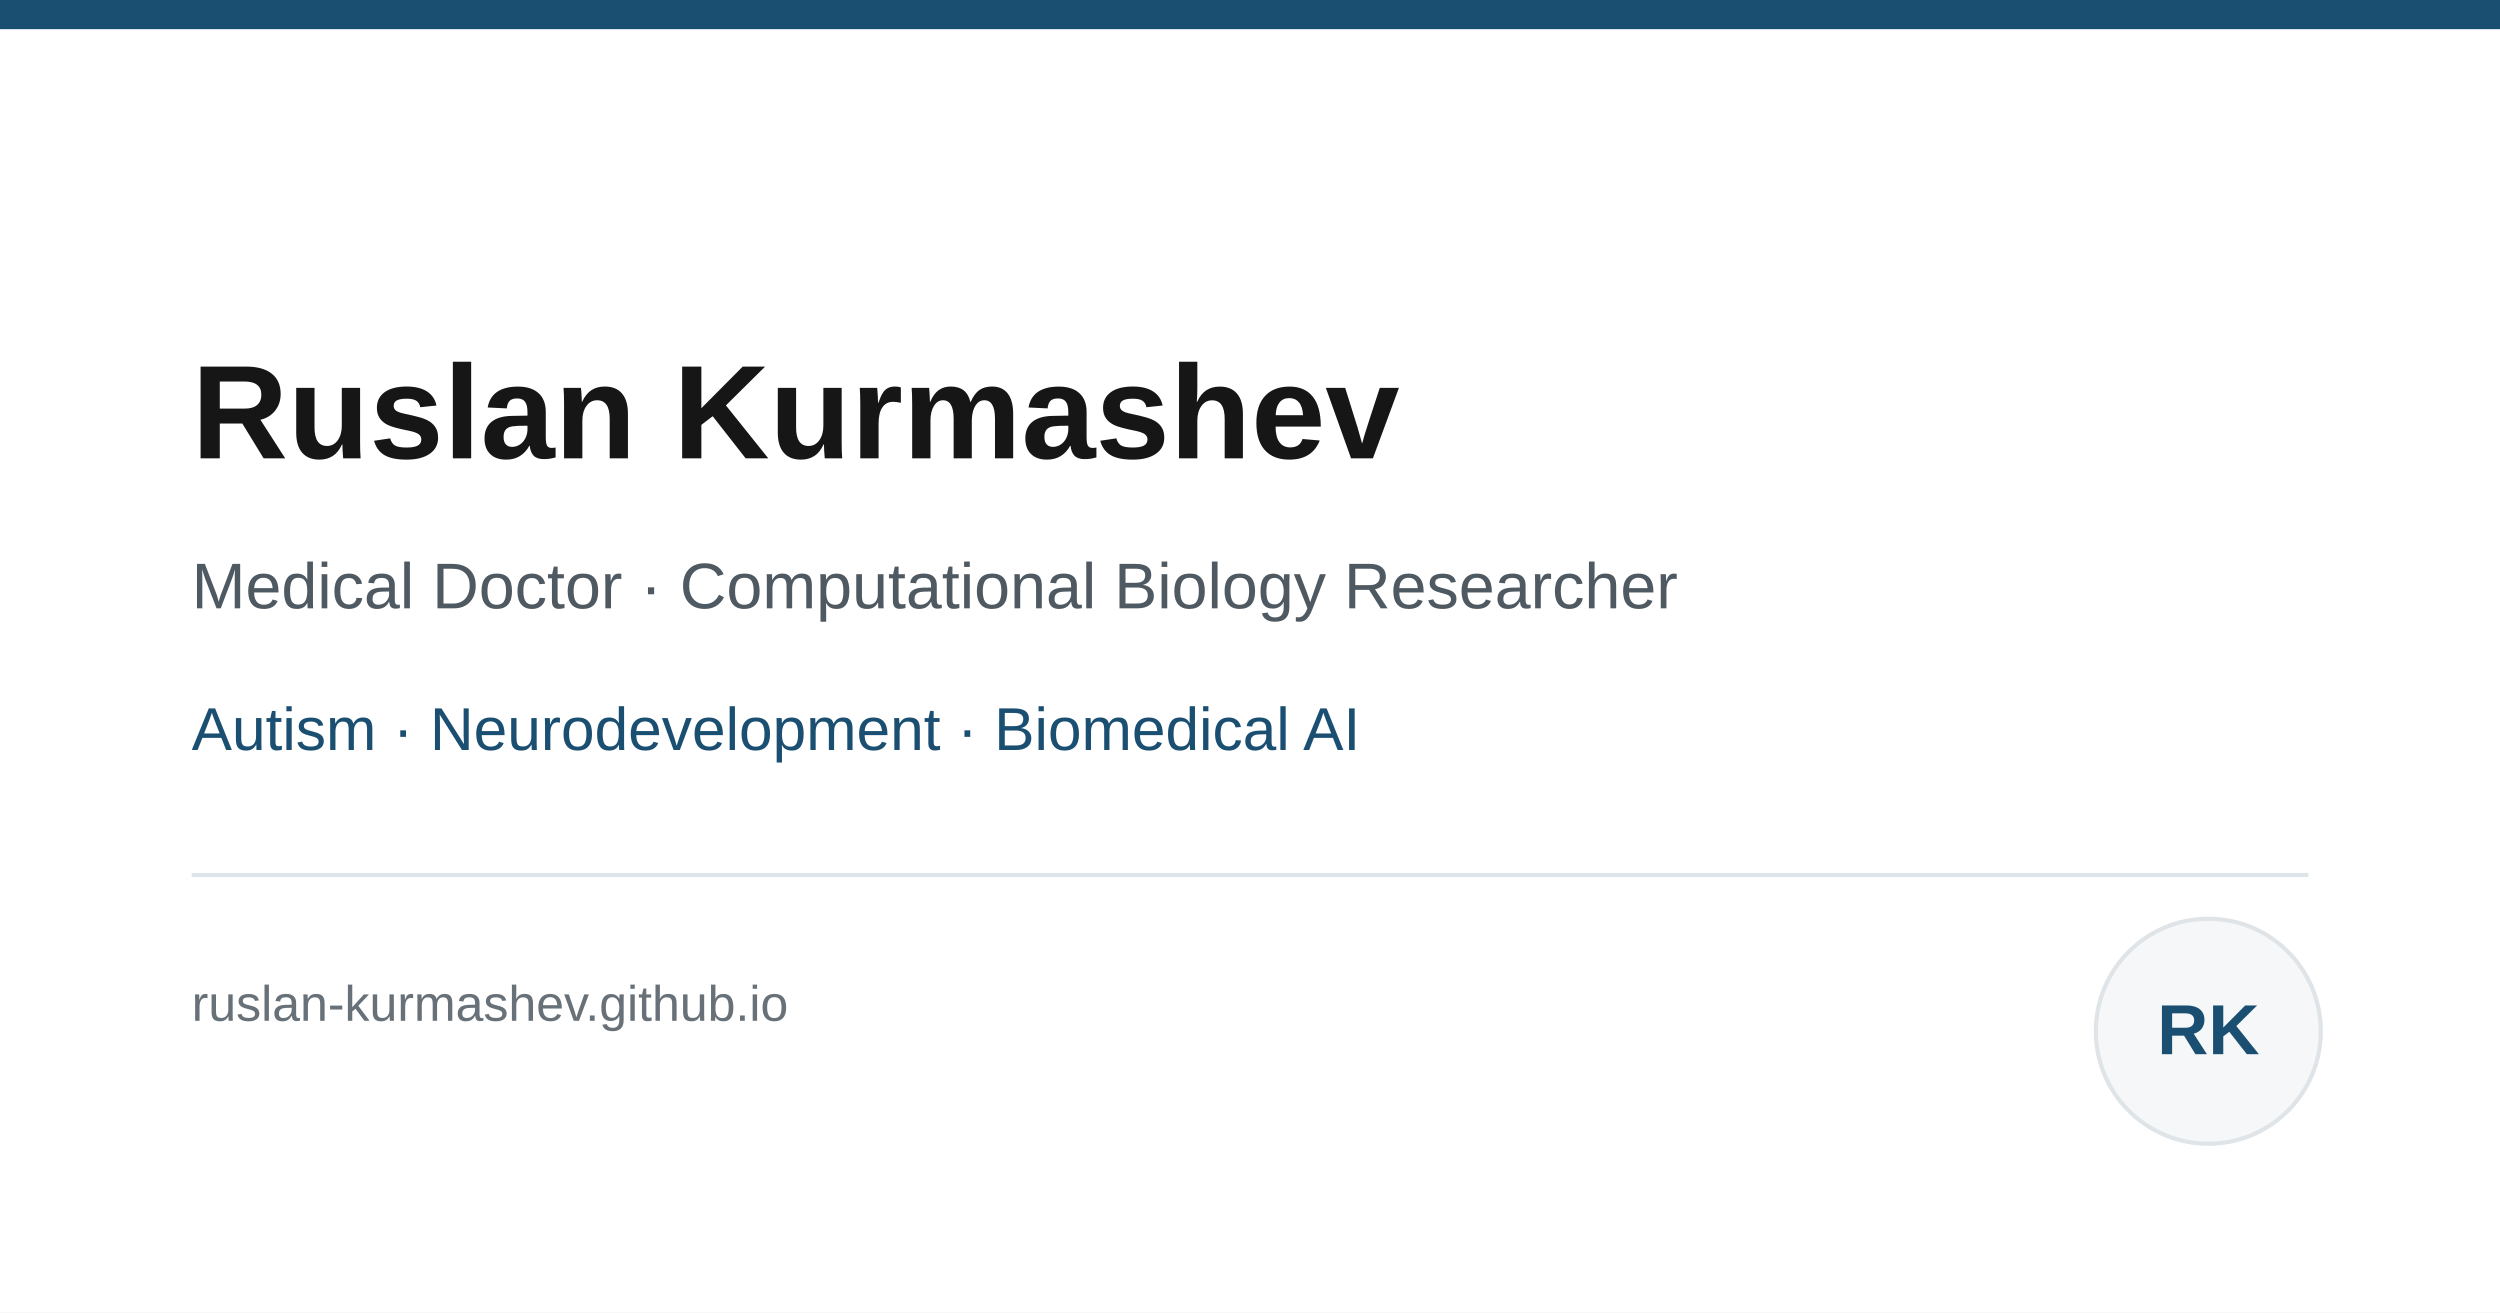
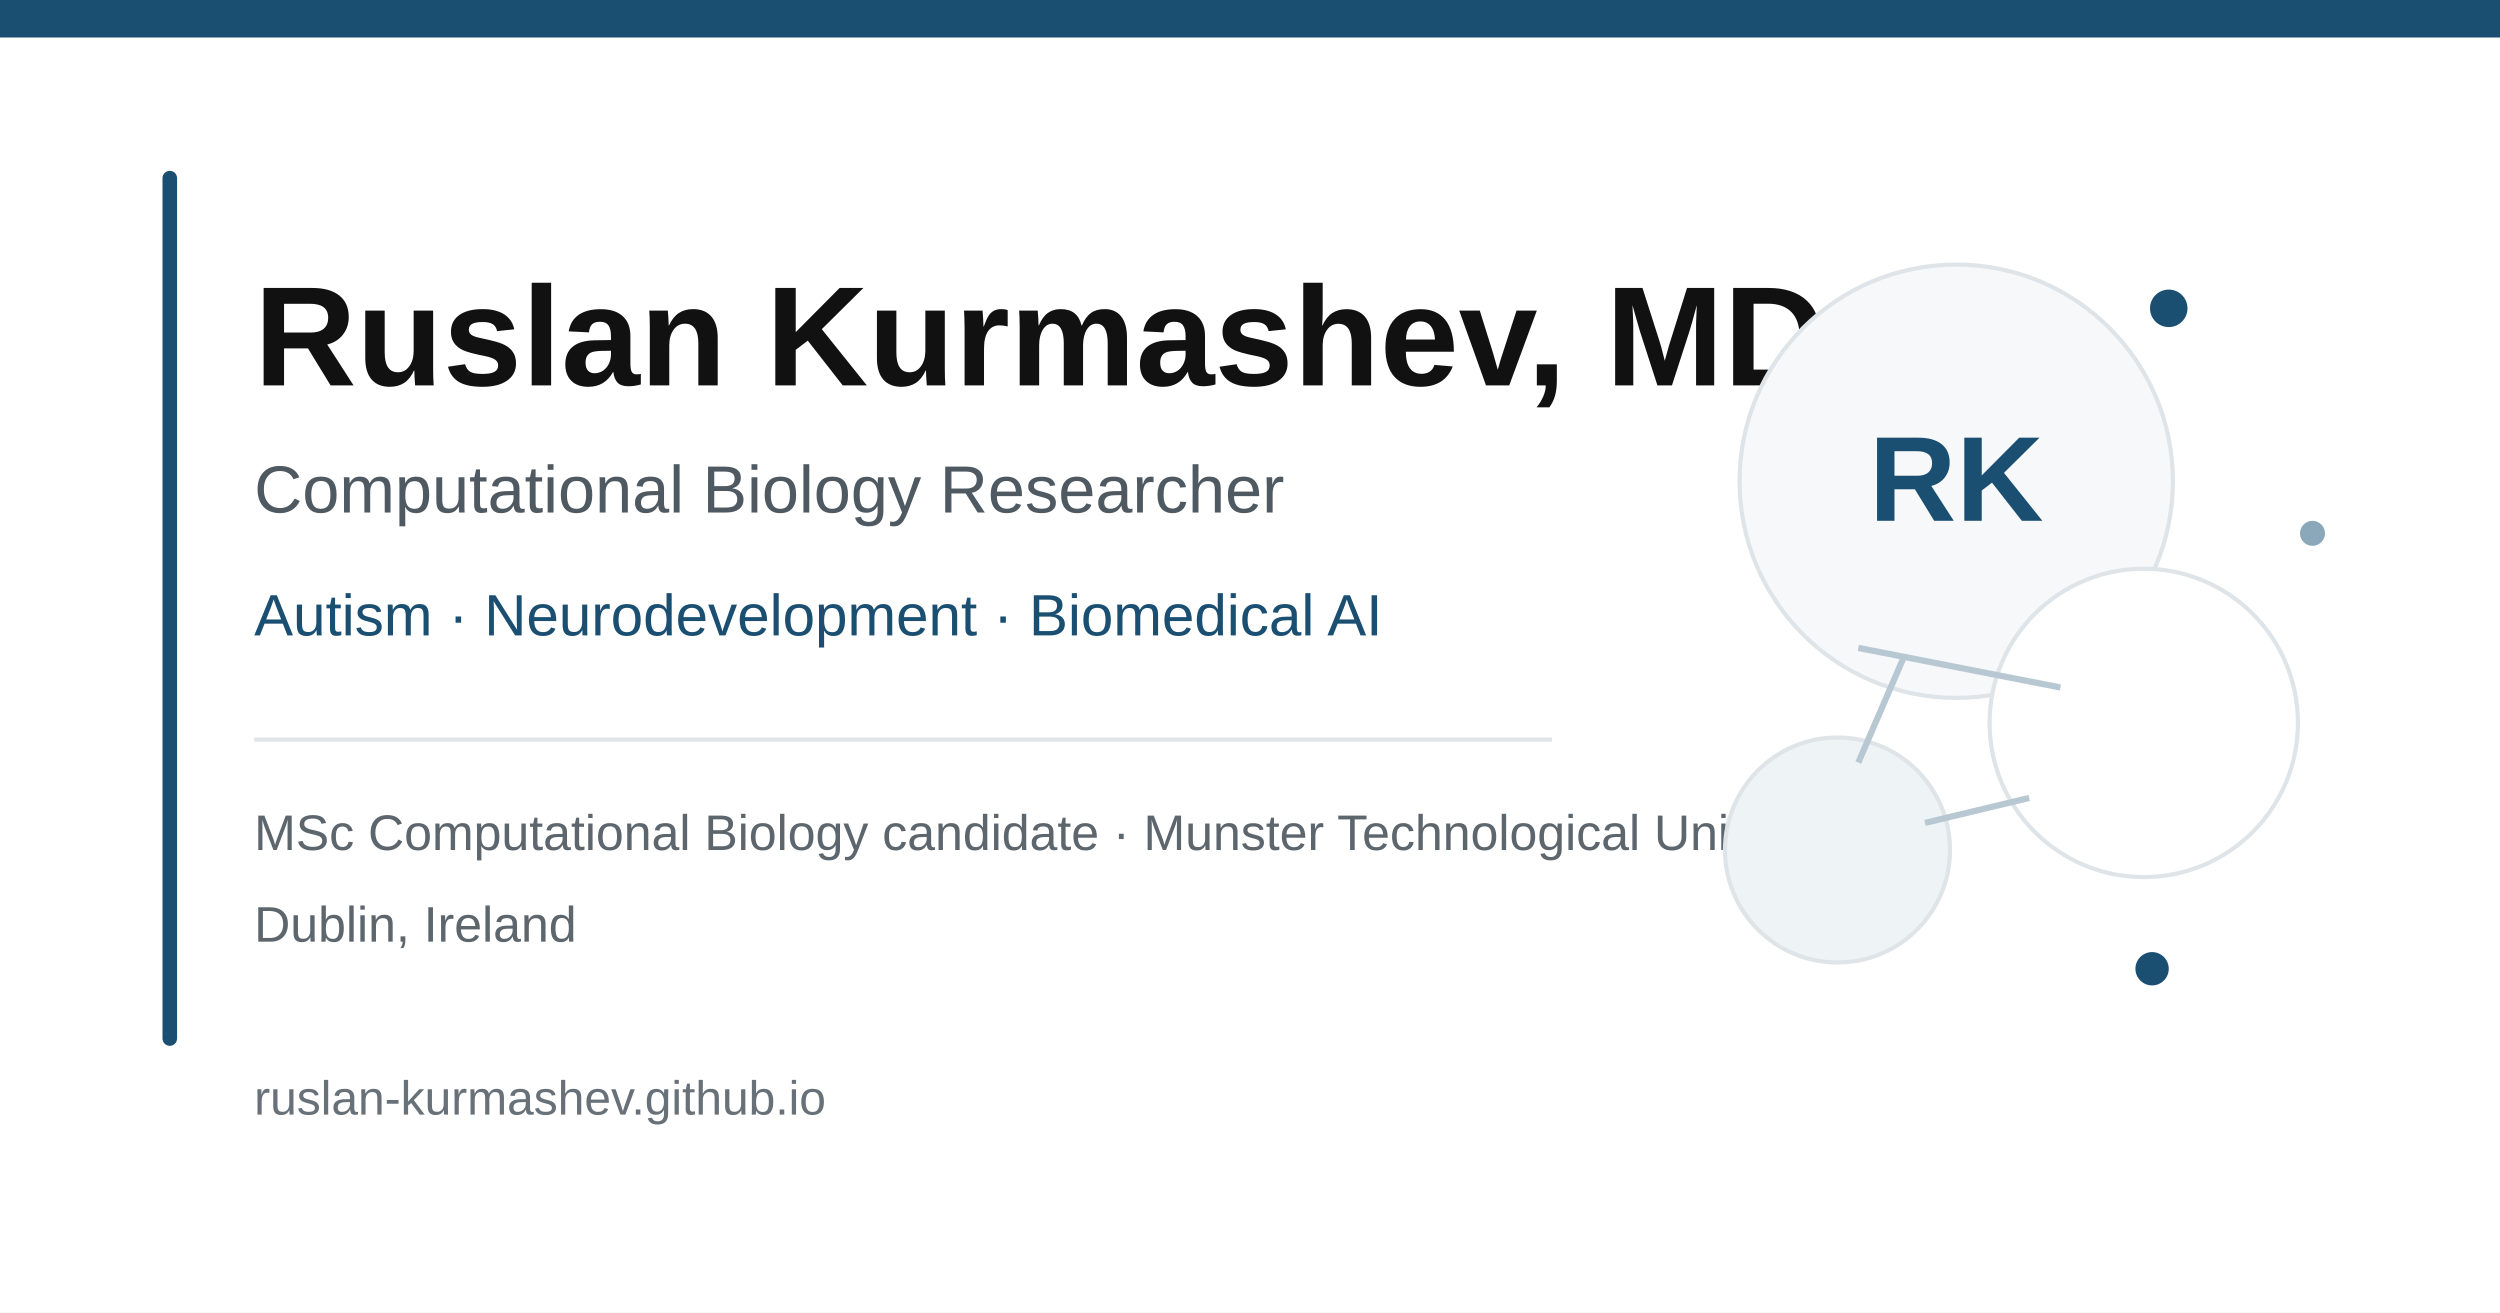
- <svg xmlns="http://www.w3.org/2000/svg" width="1200" height="630" viewBox="0 0 1200 630">
+ <svg xmlns="http://www.w3.org/2000/svg" width="1200" height="630" viewBox="0 0 1200 630" role="img" aria-labelledby="title desc">
  <rect width="1200" height="630" fill="#ffffff" />
-   <rect x="0" y="0" width="1200" height="14" fill="#1b4f72" />
-   <text x="92" y="220" font-family="Arial, Helvetica, sans-serif" font-size="64" font-weight="700" fill="#161616">Ruslan Kurmashev</text>
-   <text x="92" y="292" font-family="Arial, Helvetica, sans-serif" font-size="31" fill="#4f5961">Medical Doctor · Computational Biology Researcher</text>
-   <text x="92" y="360" font-family="Arial, Helvetica, sans-serif" font-size="29" fill="#1b4f72">Autism · Neurodevelopment · Biomedical AI</text>
-   <line x1="92" y1="420" x2="1108" y2="420" stroke="#dfe4e8" stroke-width="2" />
-   <text x="92" y="490" font-family="Arial, Helvetica, sans-serif" font-size="24" fill="#687078">ruslan-kurmashev.github.io</text>
-   <circle cx="1060" cy="495" r="54" fill="#f5f7f8" stroke="#dfe4e8" stroke-width="2" />
-   <text x="1060" y="506" text-anchor="middle" font-family="Arial, Helvetica, sans-serif" font-size="34" font-weight="700" fill="#1b4f72">RK</text>
+   <rect width="1200" height="18" fill="#1b4f72" />
+   <rect x="78" y="82" width="7" height="420" rx="3.5" fill="#1b4f72" />
+   <text x="122" y="185" font-family="Arial, Helvetica, sans-serif" font-size="68" font-weight="700" fill="#111111">Ruslan Kurmashev, MD</text>
+   <text x="122" y="246" font-family="Arial, Helvetica, sans-serif" font-size="32" font-weight="400" fill="#4f5961">Computational Biology Researcher</text>
+   <text x="122" y="305" font-family="Arial, Helvetica, sans-serif" font-size="28" font-weight="400" fill="#1b4f72">Autism · Neurodevelopment · Biomedical AI</text>
+   <line x1="122" y1="355" x2="745" y2="355" stroke="#dfe4e8" stroke-width="2" />
+   <text x="122" y="408" font-family="Arial, Helvetica, sans-serif" font-size="24" fill="#5d666d">MSc Computational Biology candidate · Munster Technological University</text>
+   <text x="122" y="452" font-family="Arial, Helvetica, sans-serif" font-size="24" fill="#5d666d">Dublin, Ireland</text>
+   <text x="122" y="535" font-family="Arial, Helvetica, sans-serif" font-size="23" fill="#687078">ruslan-kurmashev.github.io</text>
+   <circle cx="939" cy="231" r="104" fill="#f6f8f9" stroke="#dfe4e8" stroke-width="2" />
+   <circle cx="1029" cy="347" r="74" fill="#ffffff" stroke="#dfe4e8" stroke-width="2" />
+   <circle cx="882" cy="408" r="54" fill="#eef3f6" stroke="#dfe4e8" stroke-width="2" />
+   <line x1="892" y1="311" x2="989" y2="330" stroke="#b8c8d3" stroke-width="3" />
+   <line x1="914" y1="315" x2="892" y2="366" stroke="#b8c8d3" stroke-width="3" />
+   <line x1="974" y1="383" x2="924" y2="395" stroke="#b8c8d3" stroke-width="3" />
+   <text x="939" y="250" text-anchor="middle" font-family="Arial, Helvetica, sans-serif" font-size="58" font-weight="700" fill="#1b4f72">RK</text>
+   <circle cx="1041" cy="148" r="9" fill="#1b4f72" />
+   <circle cx="1110" cy="256" r="6" fill="#8aa8ba" />
+   <circle cx="1033" cy="465" r="8" fill="#1b4f72" />
</svg>
